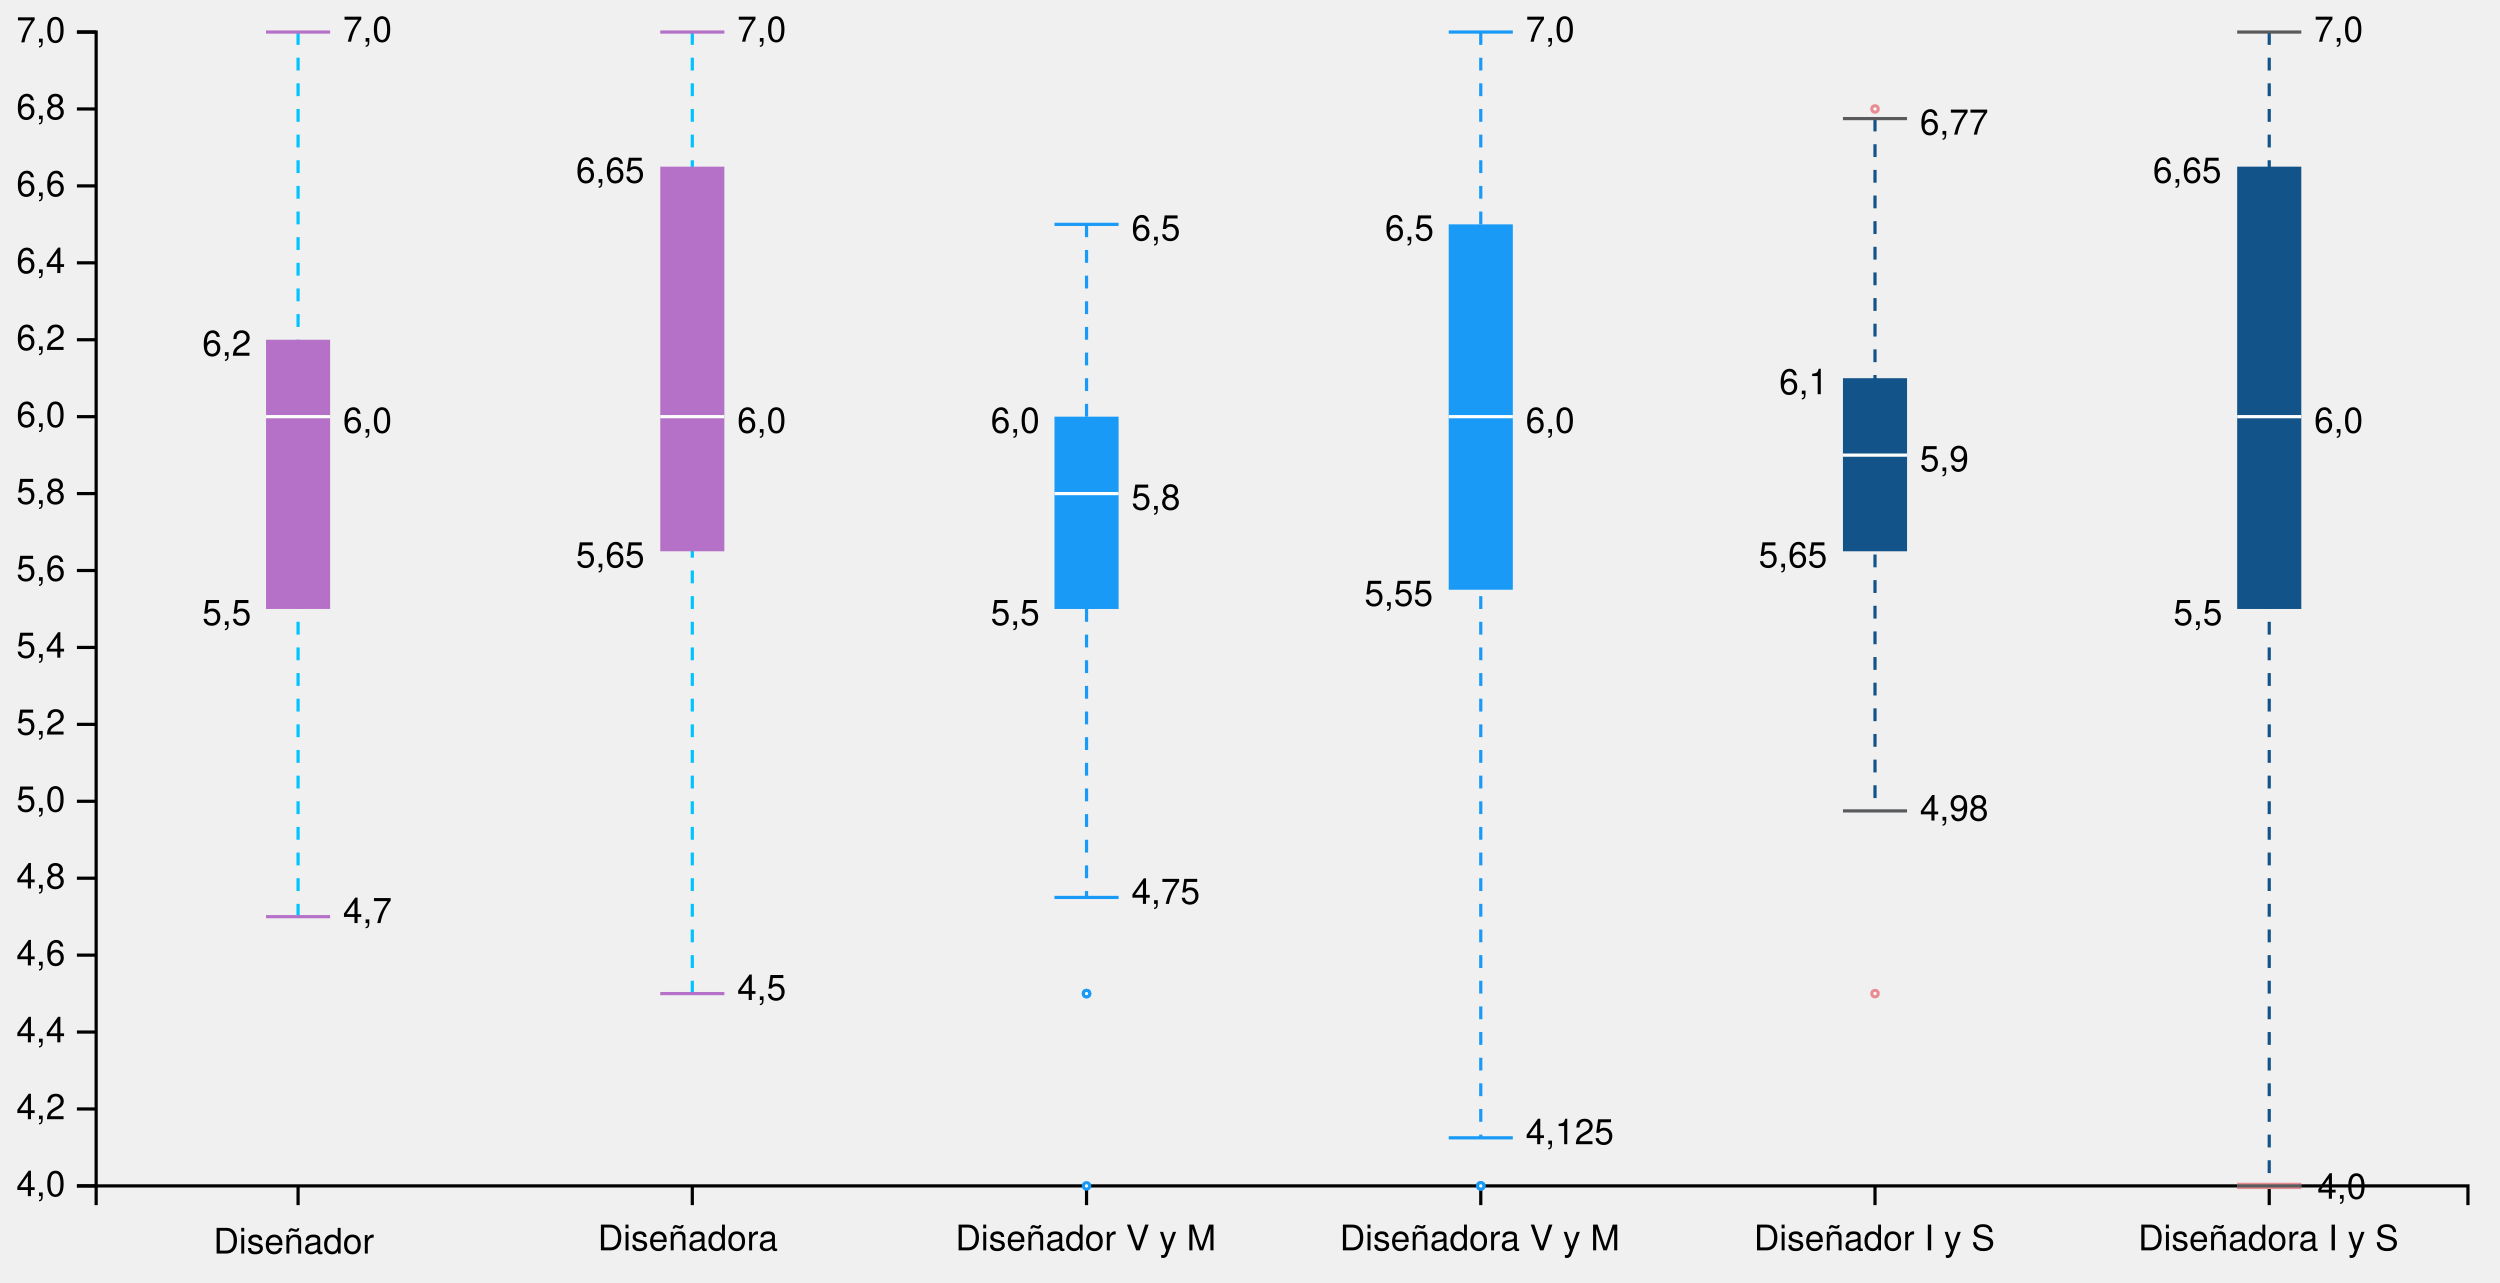
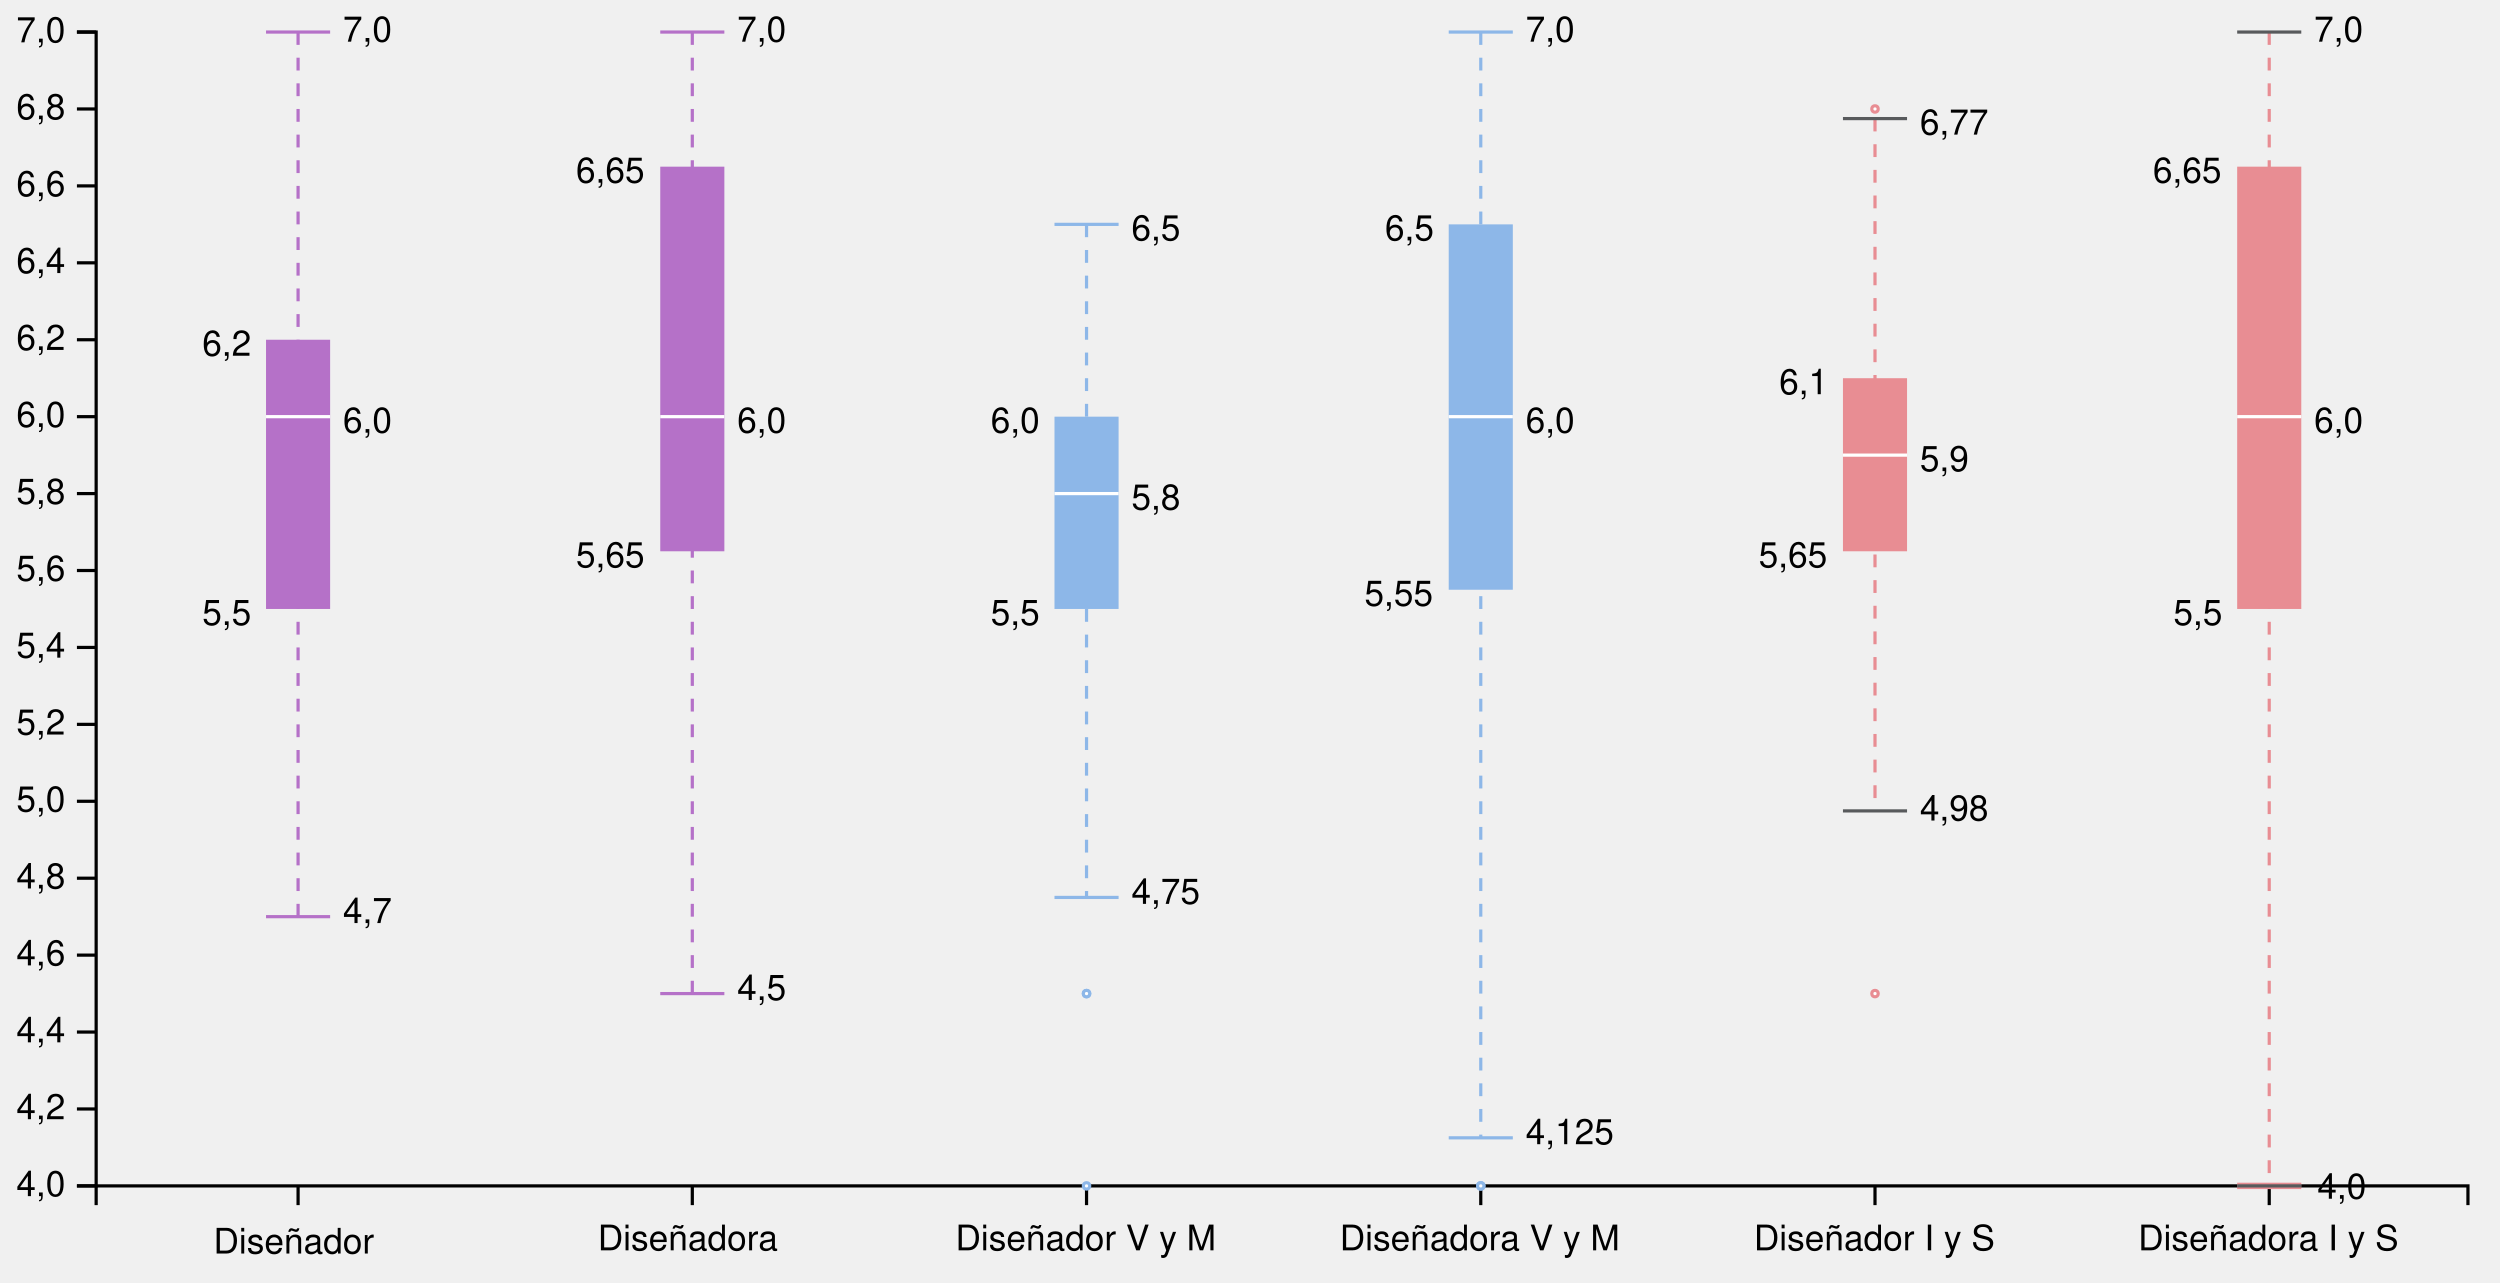
<svg xmlns="http://www.w3.org/2000/svg" version="1.2" viewBox="0 0 780 400">
  <style>
        tspan {
            white-space: pre;
        }
        .s0 {
            fill: none;
            stroke: #000000;
        }
        .t1 {
            font-size: 11px;
            fill: #000000;
            font-weight: 400;
            font-family: Helvetica, Arial, sans-serif;
        }
        .s2 {
            fill: #000000;
-             stroke: #00c3ff;
+             stroke: #b571c8;
            stroke-dasharray: 4;
        }
        .s3 {
            fill: #000000;
            stroke: #b571c8;
        }
        .s4 {
            fill: #b571c8;
        }
        .s5 {
            fill: #000000;
            stroke: #ffffff;
        }
        .s6 {
            fill: #000000;
-             stroke: #189af6;
+             stroke: #8db7e8;
            stroke-dasharray: 4;
        }
        .s7 {
            fill: #000000;
-             stroke: #189af6;
+             stroke: #8db7e8;
        }
        .s8 {
-             fill: #189af6;
+             fill: #8db7e8;
        }
        .s9 {
            fill: #ffffff;
-             stroke: #189af6;
+             stroke: #8db7e8;
        }
        .s10 {
            fill: #000000;
-             stroke: #125389;
+             stroke: #e88d93;
            stroke-dasharray: 4;
        }
        .s11 {
            fill: #000000;
            stroke: #585a5c;
        }
        .s12 {
-             fill: #125389;
+             fill: #e88d93;
        }
        .s13 {
            fill: #ffffff;
            stroke: #e88d93;
        }
        .s14 {
            fill: #000000;
            stroke: #e88d93;
            stroke-width: 2;
        }
    </style>
  <g id="viz">
    <g id="y axis">
      <path class="s0" d="m24 370h6v-360h-6" />
      <g>
        <path class="s0" d="m30 370h-6" />
        <text id="4,0" style="transform: matrix(1, 0, 0, 1, 5.1, 373.2);">
          <tspan x="0" y="0" class="t1">4,0</tspan>
        </text>
      </g>
      <g>
        <path class="s0" d="m30 346h-6" />
        <text id="4,2" style="transform: matrix(1, 0, 0, 1, 5.1, 349.2);">
          <tspan x="0" y="0" class="t1">4,2</tspan>
        </text>
      </g>
      <g>
        <path class="s0" d="m30 322h-6" />
        <text id="4,4" style="transform: matrix(1, 0, 0, 1, 5.1, 325.2);">
          <tspan x="0" y="0" class="t1">4,4</tspan>
        </text>
      </g>
      <g>
        <path class="s0" d="m30 298h-6" />
        <text id="4,6" style="transform: matrix(1, 0, 0, 1, 5.1, 301.2);">
          <tspan x="0" y="0" class="t1">4,6</tspan>
        </text>
      </g>
      <g>
        <path class="s0" d="m30 274h-6" />
        <text id="4,8" style="transform: matrix(1, 0, 0, 1, 5.1, 277.2);">
          <tspan x="0" y="0" class="t1">4,8</tspan>
        </text>
      </g>
      <g>
        <path class="s0" d="m30 250h-6" />
        <text id="5,0" style="transform: matrix(1, 0, 0, 1, 5.1, 253.2);">
          <tspan x="0" y="0" class="t1">5,0</tspan>
        </text>
      </g>
      <g>
        <path class="s0" d="m30 226h-6" />
        <text id="5,2" style="transform: matrix(1, 0, 0, 1, 5.1, 229.2);">
          <tspan x="0" y="0" class="t1">5,2</tspan>
        </text>
      </g>
      <g>
        <path class="s0" d="m30 202h-6" />
        <text id="5,4" style="transform: matrix(1, 0, 0, 1, 5.1, 205.2);">
          <tspan x="0" y="0" class="t1">5,4</tspan>
        </text>
      </g>
      <g>
        <path class="s0" d="m30 178h-6" />
        <text id="5,6" style="transform: matrix(1, 0, 0, 1, 5.1, 181.2);">
          <tspan x="0" y="0" class="t1">5,6</tspan>
        </text>
      </g>
      <g>
        <path class="s0" d="m30 154h-6" />
        <text id="5,8" style="transform: matrix(1, 0, 0, 1, 5.1, 157.2);">
          <tspan x="0" y="0" class="t1">5,8</tspan>
        </text>
      </g>
      <g>
        <path class="s0" d="m30 130h-6" />
        <text id="6,0" style="transform: matrix(1, 0, 0, 1, 5.1, 133.2);">
          <tspan x="0" y="0" class="t1">6,0</tspan>
        </text>
      </g>
      <g>
        <path class="s0" d="m30 106h-6" />
        <text id="6,2" style="transform: matrix(1, 0, 0, 1, 5.1, 109.2);">
          <tspan x="0" y="0" class="t1">6,2</tspan>
        </text>
      </g>
      <g>
        <path class="s0" d="m30 82h-6" />
        <text id="6,4" style="transform: matrix(1, 0, 0, 1, 5.1, 85.2);">
          <tspan x="0" y="0" class="t1">6,4</tspan>
        </text>
      </g>
      <g>
        <path class="s0" d="m30 58h-6" />
        <text id="6,6" style="transform: matrix(1, 0, 0, 1, 5.1, 61.2);">
          <tspan x="0" y="0" class="t1">6,6</tspan>
        </text>
      </g>
      <g>
        <path class="s0" d="m30 34h-6" />
        <text id="6,8" style="transform: matrix(1, 0, 0, 1, 5.1, 37.2);">
          <tspan x="0" y="0" class="t1">6,8</tspan>
        </text>
      </g>
      <g>
        <path class="s0" d="m30 10h-6" />
        <text id="7,0" style="transform: matrix(1, 0, 0, 1, 5.1, 13.2);">
          <tspan x="0" y="0" class="t1">7,0</tspan>
        </text>
      </g>
    </g>
    <g id="x axis">
      <path class="s0" d="m30 376v-6h740v6" />
      <g>
        <path class="s0" d="m93 370v6" />
        <text id="Diseñador " style="transform: matrix(1, 0, 0, 1, 66.6, 391.1);">
          <tspan x="0" y="0" class="t1">Diseñador</tspan>
        </text>
      </g>
      <g>
        <path class="s0" d="m216 370v6" />
        <text id="Diseñadora " style="transform: matrix(1, 0, 0, 1, 186.5, 390.1);">
          <tspan x="0" y="0" class="t1">Diseñadora</tspan>
        </text>
      </g>
      <g>
        <path class="s0" d="m339 370v6" />
        <text id="Diseñador V y M" style="transform: matrix(1, 0, 0, 1, 298.1, 390.1);">
          <tspan x="0" y="0" class="t1">Diseñador V y M</tspan>
        </text>
      </g>
      <g>
        <path class="s0" d="m462 370v6" />
        <text id="Diseñadora V y M" style="transform: matrix(1, 0, 0, 1, 418, 390.1);">
          <tspan x="0" y="0" class="t1">Diseñadora V y M</tspan>
        </text>
      </g>
      <g>
        <path class="s0" d="m585 370v6" />
        <text id="Diseñador I y S" style="transform: matrix(1, 0, 0, 1, 547.2, 390.1);">
          <tspan x="0" y="0" class="t1">Diseñador I y S</tspan>
        </text>
      </g>
      <g>
        <path class="s0" d="m708 370v6" />
        <text id="Diseñadora I y S" style="transform: matrix(1, 0, 0, 1, 667.1, 390.1);">
          <tspan x="0" y="0" class="t1">Diseñadora I y S</tspan>
        </text>
      </g>
    </g>
    <g id="boxplots">
      <g id="diseñador">
        <path class="s2" d="m93 10v276" />
        <path class="s3" d="m83 10h20" />
        <path class="s3" d="m83 286h20" />
        <path class="s4" d="m83 106h20v84h-20z" />
        <path class="s5" d="m83 130h20" />
      </g>
      <g id="diseñadora">
        <path class="s2" d="m216 10v300" />
        <path class="s3" d="m206 10h20" />
        <path class="s3" d="m206 310h20" />
        <path class="s4" d="m206 52h20v120h-20z" />
        <path class="s5" d="m206 130h20" />
      </g>
      <g id="diseñador v y m">
        <path class="s6" d="m339 70v210" />
        <path class="s7" d="m329 70h20" />
        <path class="s7" d="m329 280h20" />
        <path class="s8" d="m329 130h20v60h-20z" />
        <path class="s5" d="m329 154h20" />
        <path class="s9" d="m339 311c-0.6 0-1-0.4-1-1 0-0.6 0.4-1 1-1 0.6 0 1 0.4 1 1 0 0.6-0.4 1-1 1z" />
        <path class="s9" d="m339 311c-0.6 0-1-0.4-1-1 0-0.6 0.4-1 1-1 0.6 0 1 0.4 1 1 0 0.6-0.4 1-1 1z" />
        <path class="s9" d="m339 371c-0.6 0-1-0.4-1-1 0-0.6 0.4-1 1-1 0.6 0 1 0.4 1 1 0 0.6-0.4 1-1 1z" />
      </g>
      <g id="diseñadora v y m">
        <path class="s6" d="m462 10v345" />
        <path class="s7" d="m452 10h20" />
        <path class="s7" d="m452 355h20" />
        <path class="s8" d="m452 70h20v114h-20z" />
        <path class="s5" d="m452 130h20" />
        <path class="s9" d="m462 371c-0.6 0-1-0.4-1-1 0-0.6 0.4-1 1-1 0.6 0 1 0.4 1 1 0 0.6-0.4 1-1 1z" />
        <path class="s9" d="m462 371c-0.6 0-1-0.4-1-1 0-0.6 0.4-1 1-1 0.6 0 1 0.4 1 1 0 0.6-0.4 1-1 1z" />
      </g>
      <g id="diseñador i y s">
        <path class="s10" d="m585 37v216" />
        <path class="s11" d="m575 37h20" />
        <path class="s11" d="m575 253h20" />
        <path class="s12" d="m575 118h20v54h-20z" />
        <path class="s5" d="m575 142h20" />
        <path class="s13" d="m585 311c-0.6 0-1-0.4-1-1 0-0.6 0.4-1 1-1 0.6 0 1 0.4 1 1 0 0.6-0.4 1-1 1z" />
        <path class="s13" d="m585 35c-0.6 0-1-0.4-1-1 0-0.6 0.4-1 1-1 0.6 0 1 0.4 1 1 0 0.6-0.4 1-1 1z" />
      </g>
      <g id="diseñadora i y s">
        <path class="s10" d="m708 10v360" />
        <path class="s11" d="m698 10h20" />
        <path id="Layer copy" class="s14" d="m698 370h20" />
        <path class="s11" d="m698 370h20" />
        <path class="s12" d="m698 52h20v138h-20z" />
        <path class="s5" d="m698 130h20" />
      </g>
    </g>
    <g id="boxplots">
      <g>
        <text id="7,0" style="transform: matrix(1, 0, 0, 1, 107, 13);">
          <tspan x="0" y="0" class="t1">7,0</tspan>
        </text>
        <text id="4,7" style="transform: matrix(1, 0, 0, 1, 107, 288);">
          <tspan x="0" y="0" class="t1">4,7</tspan>
        </text>
        <text id="6,0" style="transform: matrix(1, 0, 0, 1, 107, 135);">
          <tspan x="0" y="0" class="t1">6,0</tspan>
        </text>
        <text id="5,5" style="transform: matrix(1, 0, 0, 1, 63.1, 195);">
          <tspan x="0" y="0" class="t1">5,5</tspan>
        </text>
        <text id="6,2" style="transform: matrix(1, 0, 0, 1, 63.1, 111);">
          <tspan x="0" y="0" class="t1">6,2</tspan>
        </text>
      </g>
      <g>
        <text id="7,0" style="transform: matrix(1, 0, 0, 1, 230, 13);">
          <tspan x="0" y="0" class="t1">7,0</tspan>
        </text>
        <text id="4,5" style="transform: matrix(1, 0, 0, 1, 230, 312);">
          <tspan x="0" y="0" class="t1">4,5</tspan>
        </text>
        <text id="6,0" style="transform: matrix(1, 0, 0, 1, 230, 135);">
          <tspan x="0" y="0" class="t1">6,0</tspan>
        </text>
        <text id="5,65" style="transform: matrix(1, 0, 0, 1, 179.7, 177);">
          <tspan x="0" y="0" class="t1">5,65</tspan>
        </text>
        <text id="6,65" style="transform: matrix(1, 0, 0, 1, 179.7, 57);">
          <tspan x="0" y="0" class="t1">6,65</tspan>
        </text>
      </g>
      <g>
        <text id="6,5" style="transform: matrix(1, 0, 0, 1, 353, 75);">
          <tspan x="0" y="0" class="t1">6,5</tspan>
        </text>
        <text id="4,75" style="transform: matrix(1, 0, 0, 1, 353, 282);">
          <tspan x="0" y="0" class="t1">4,75</tspan>
        </text>
        <text id="5,8" style="transform: matrix(1, 0, 0, 1, 353, 159);">
          <tspan x="0" y="0" class="t1">5,8</tspan>
        </text>
        <text id="5,5" style="transform: matrix(1, 0, 0, 1, 309.1, 195);">
          <tspan x="0" y="0" class="t1">5,5</tspan>
        </text>
        <text id="6,0" style="transform: matrix(1, 0, 0, 1, 309.1, 135);">
          <tspan x="0" y="0" class="t1">6,0</tspan>
        </text>
      </g>
      <g>
        <text id="7,0" style="transform: matrix(1, 0, 0, 1, 476, 13);">
          <tspan x="0" y="0" class="t1">7,0</tspan>
        </text>
        <text id="4,125" style="transform: matrix(1, 0, 0, 1, 476, 357);">
          <tspan x="0" y="0" class="t1">4,125</tspan>
        </text>
        <text id="6,0" style="transform: matrix(1, 0, 0, 1, 476, 135);">
          <tspan x="0" y="0" class="t1">6,0</tspan>
        </text>
        <text id="5,55" style="transform: matrix(1, 0, 0, 1, 425.7, 189);">
          <tspan x="0" y="0" class="t1">5,55</tspan>
        </text>
        <text id="6,5" style="transform: matrix(1, 0, 0, 1, 432.1, 75);">
          <tspan x="0" y="0" class="t1">6,5</tspan>
        </text>
      </g>
      <g>
        <text id="6,77" style="transform: matrix(1, 0, 0, 1, 599, 42);">
          <tspan x="0" y="0" class="t1">6,77</tspan>
        </text>
        <text id="4.98" style="transform: matrix(1, 0, 0, 1, 599, 256);">
          <tspan x="0" y="0" class="t1">4,98</tspan>
        </text>
        <text id="5,9" style="transform: matrix(1, 0, 0, 1, 599, 147);">
          <tspan x="0" y="0" class="t1">5,9</tspan>
        </text>
        <text id="5,65" style="transform: matrix(1, 0, 0, 1, 548.7, 177);">
          <tspan x="0" y="0" class="t1">5,65</tspan>
        </text>
        <text id="6,1" style="transform: matrix(1, 0, 0, 1, 555.1, 123);">
          <tspan x="0" y="0" class="t1">6,1</tspan>
        </text>
      </g>
      <g>
        <text id="7,0" style="transform: matrix(1, 0, 0, 1, 722, 13);">
          <tspan x="0" y="0" class="t1">7,0</tspan>
        </text>
        <text id="4,0" style="transform: matrix(1, 0, 0, 1, 723, 374);">
          <tspan x="0" y="0" class="t1">4,0</tspan>
        </text>
        <text id="6,0" style="transform: matrix(1, 0, 0, 1, 722, 135);">
          <tspan x="0" y="0" class="t1">6,0</tspan>
        </text>
        <text id="5,5" style="transform: matrix(1, 0, 0, 1, 678.1, 195);">
          <tspan x="0" y="0" class="t1">5,5</tspan>
        </text>
        <text id="6,65" style="transform: matrix(1, 0, 0, 1, 671.7, 57);">
          <tspan x="0" y="0" class="t1">6,65</tspan>
        </text>
      </g>
    </g>
  </g>
</svg>
